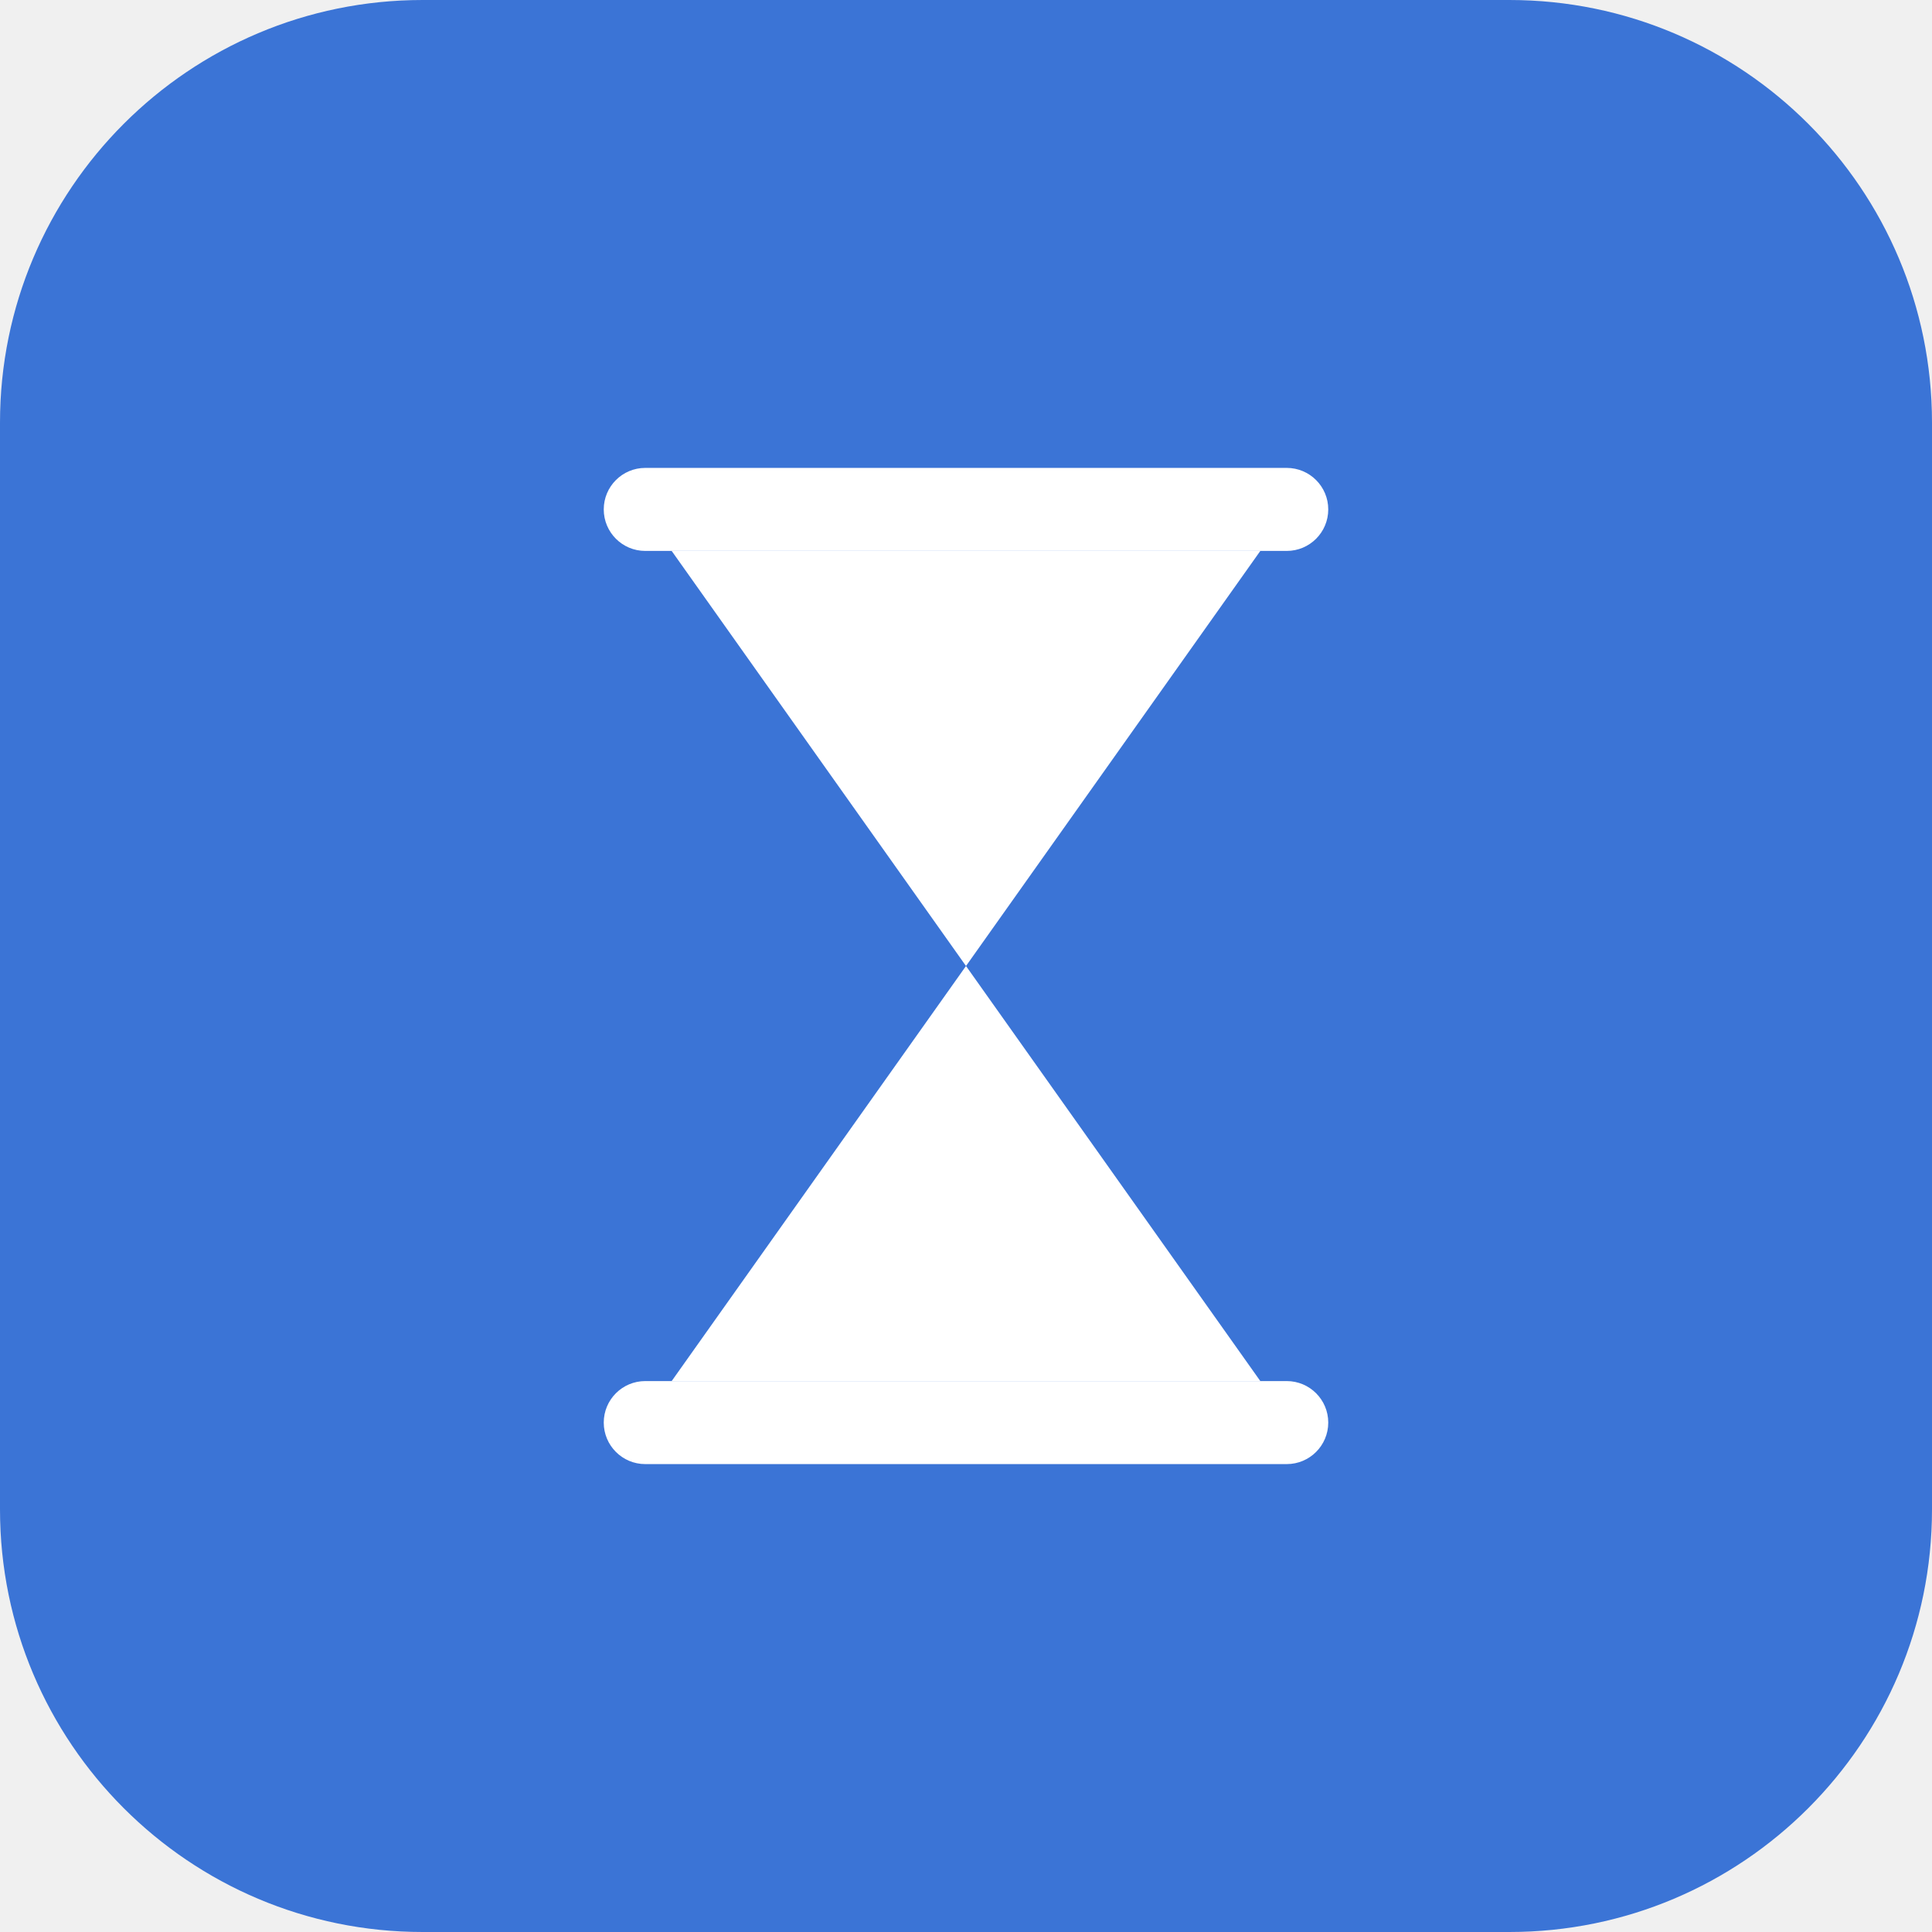
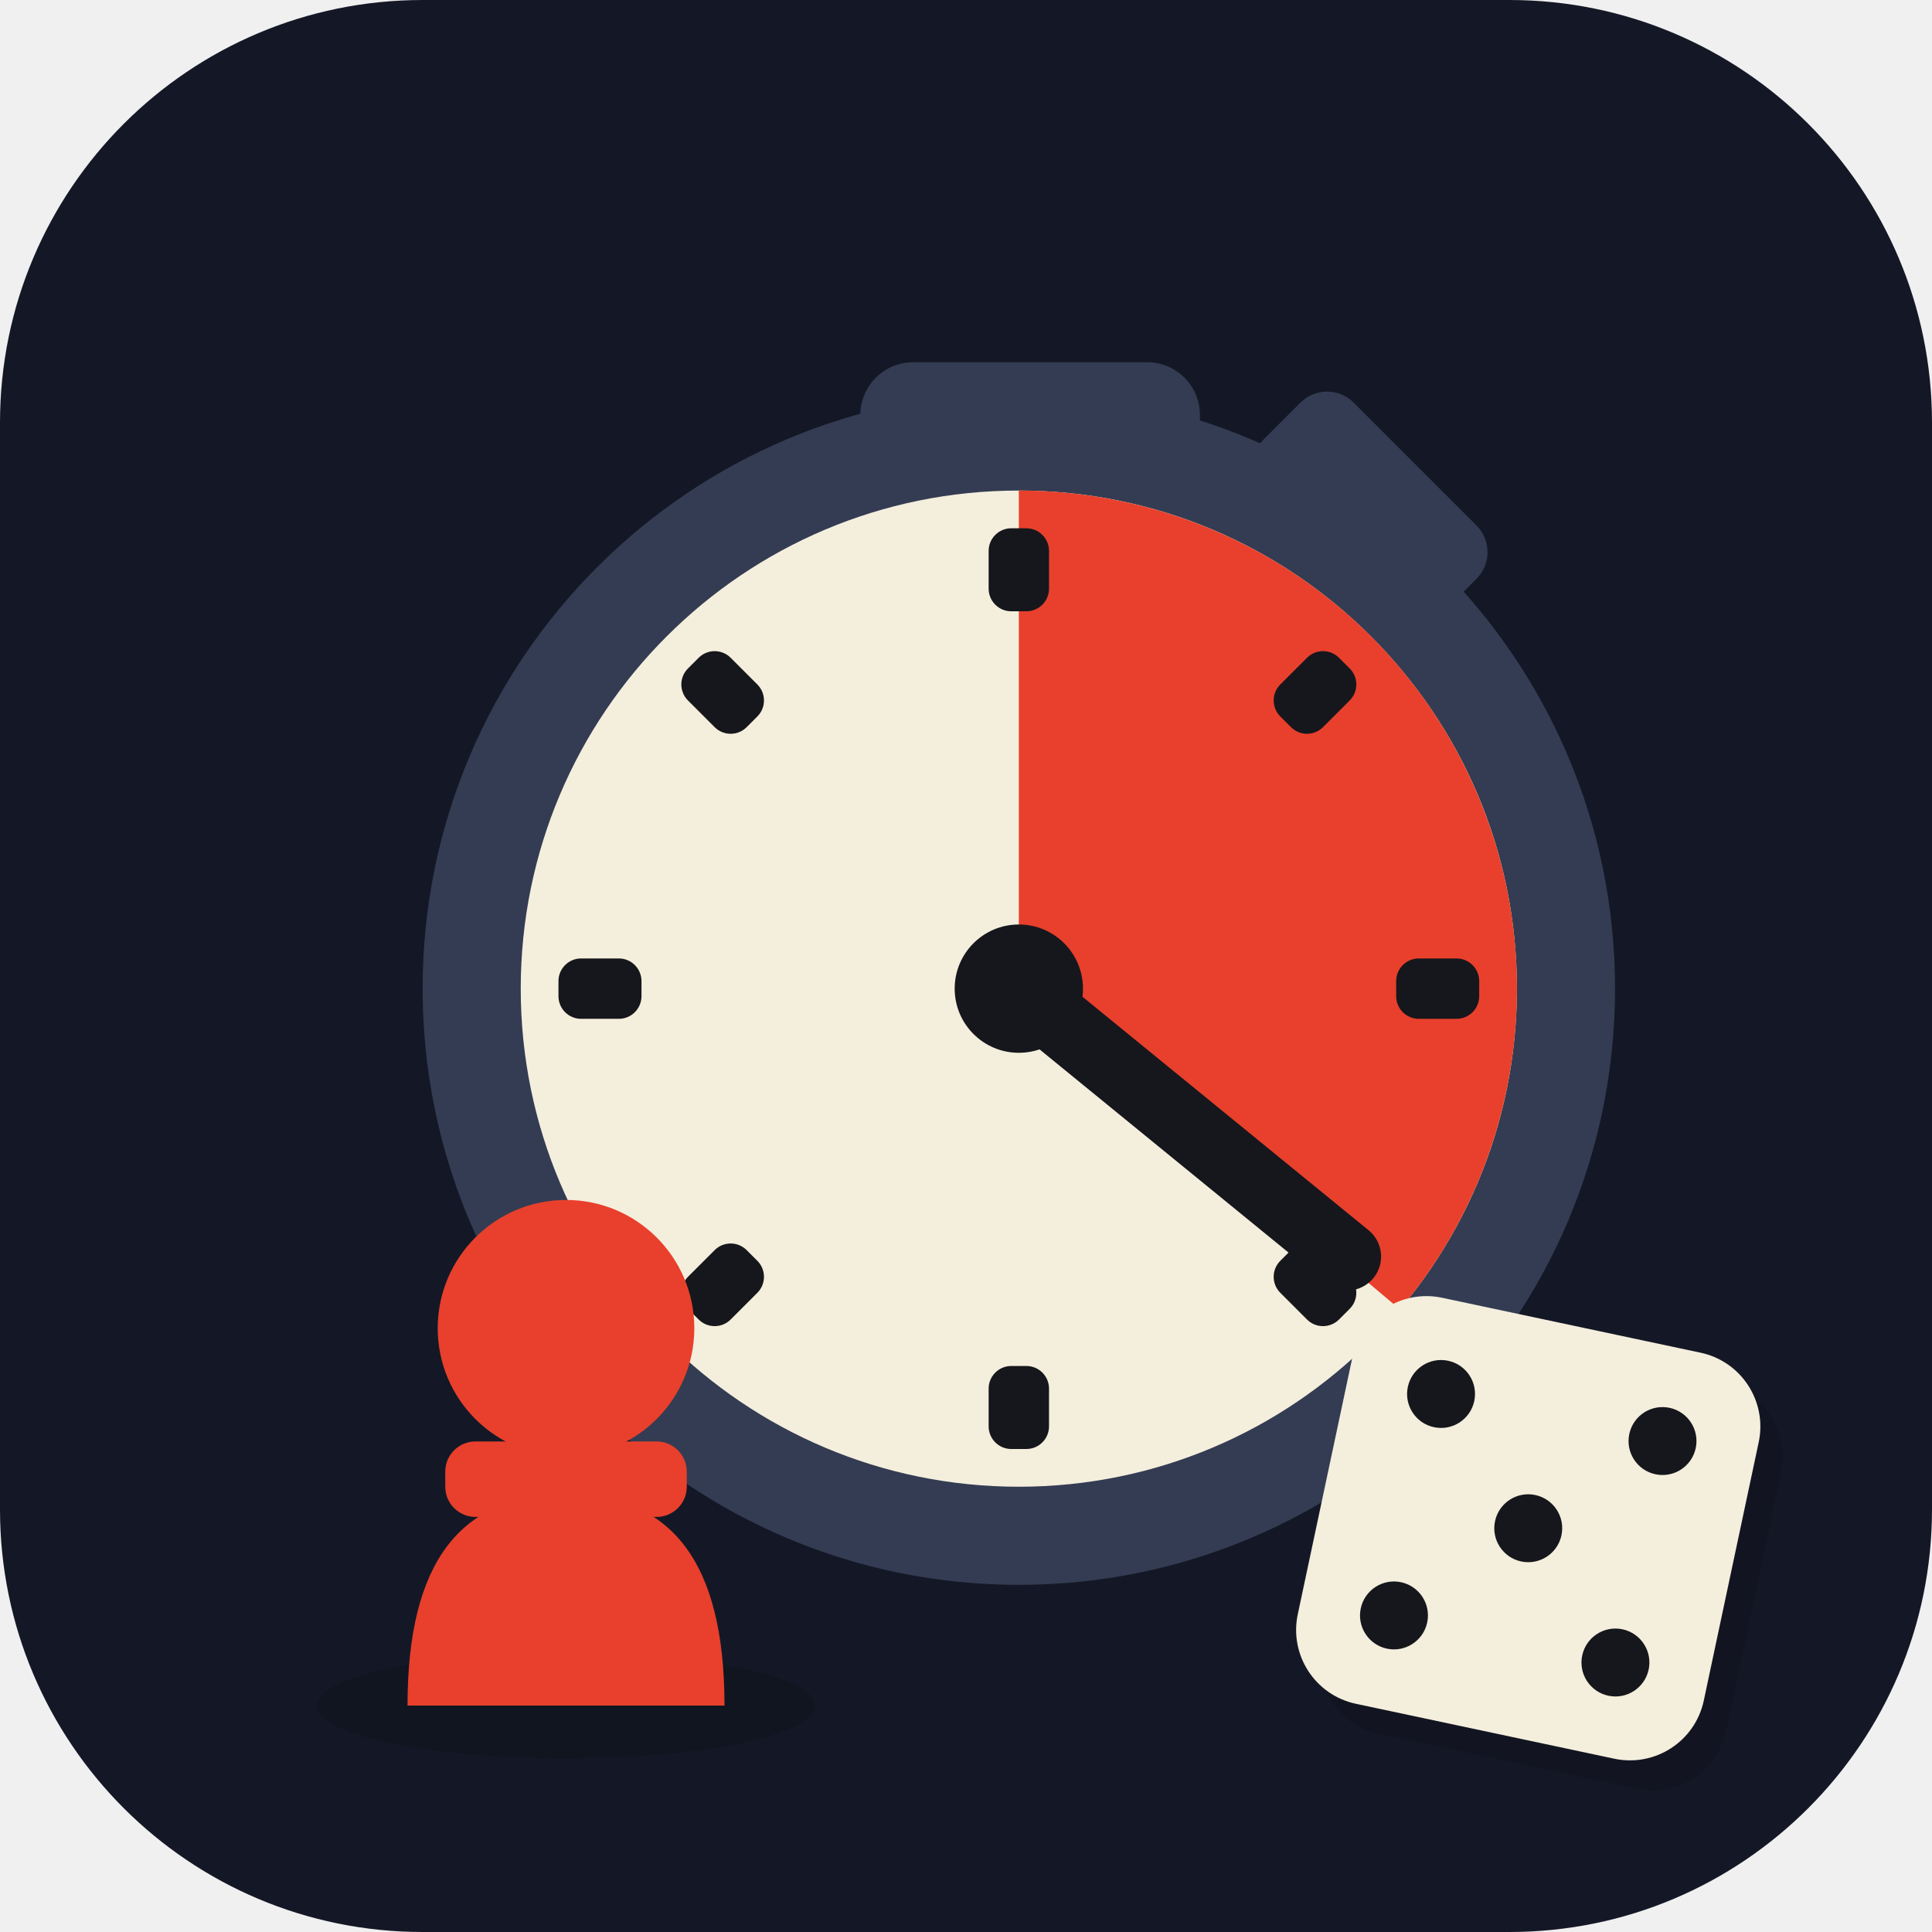
<svg xmlns="http://www.w3.org/2000/svg" viewBox="0 0 512 512">
-   <rect width="512" height="512" rx="112" fill="#3b74d6" />
-   <rect x="160" y="124" width="192" height="22" rx="11" fill="#ffffff" />
-   <rect x="160" y="366" width="192" height="22" rx="11" fill="#ffffff" />
-   <path d="M178,146 L334,146 L256,256 Z" fill="#ffffff" />
-   <path d="M178,366 L334,366 L256,256 Z" fill="#ffffff" />
+   <rect width="512" height="512" rx="112" fill="#141826" />
+   <rect x="330" y="118" width="66" height="34" rx="10" fill="#333c52" transform="rotate(45 363 135)" />
+   <rect x="228" y="96" width="90" height="46" rx="14" fill="#333c52" />
+   <rect x="252" y="130" width="42" height="34" fill="#333c52" />
+   <circle cx="270" cy="262" r="158" fill="#333c52" />
+   <circle cx="270" cy="262" r="132" fill="#f4eedd" />
+   <path d="M270,262 L270,130 A132,132 0 0 1 371,347 Z" fill="#e8402c" />
+   <g fill="#16171c">
+     <rect x="262" y="140" width="16" height="22" rx="6" />
+     <rect x="262" y="140" width="16" height="22" rx="6" transform="rotate(45 270 262)" />
+     <rect x="262" y="140" width="16" height="22" rx="6" transform="rotate(90 270 262)" />
+     <rect x="262" y="140" width="16" height="22" rx="6" transform="rotate(135 270 262)" />
+     <rect x="262" y="140" width="16" height="22" rx="6" transform="rotate(180 270 262)" />
+     <rect x="262" y="140" width="16" height="22" rx="6" transform="rotate(225 270 262)" />
+     <rect x="262" y="140" width="16" height="22" rx="6" transform="rotate(270 270 262)" />
+     <rect x="262" y="140" width="16" height="22" rx="6" transform="rotate(315 270 262)" />
+   </g>
+   <line x1="270" y1="262" x2="357" y2="333" stroke="#16171c" stroke-width="18" stroke-linecap="round" />
+   <circle cx="270" cy="262" r="17" fill="#16171c" />
+   <g>
+     <ellipse cx="150" cy="452" rx="66" ry="14" fill="#0b0d14" opacity=".35" />
+     <path d="M108,452 C108,414 122,396 150,396 C178,396 192,414 192,452 Z" fill="#e8402c" />
+     <rect x="118" y="382" width="64" height="20" rx="8" fill="#e8402c" />
+     <circle cx="150" cy="352" r="34" fill="#e8402c" />
+   </g>
+   <g>
+     <rect x="356" y="358" width="110" height="110" rx="20" fill="#0b0d14" opacity=".25" transform="rotate(12 411 413)" />
+     <rect x="350" y="350" width="110" height="110" rx="20" fill="#f4eedd" transform="rotate(12 405 405)" />
+     <g fill="#16171c" transform="rotate(12 405 405)">
+       <circle cx="375" cy="375" r="9" />
+       <circle cx="435" cy="375" r="9" />
+       <circle cx="405" cy="405" r="9" />
+       <circle cx="375" cy="435" r="9" />
+       <circle cx="435" cy="435" r="9" />
+     </g>
+   </g>
</svg>
